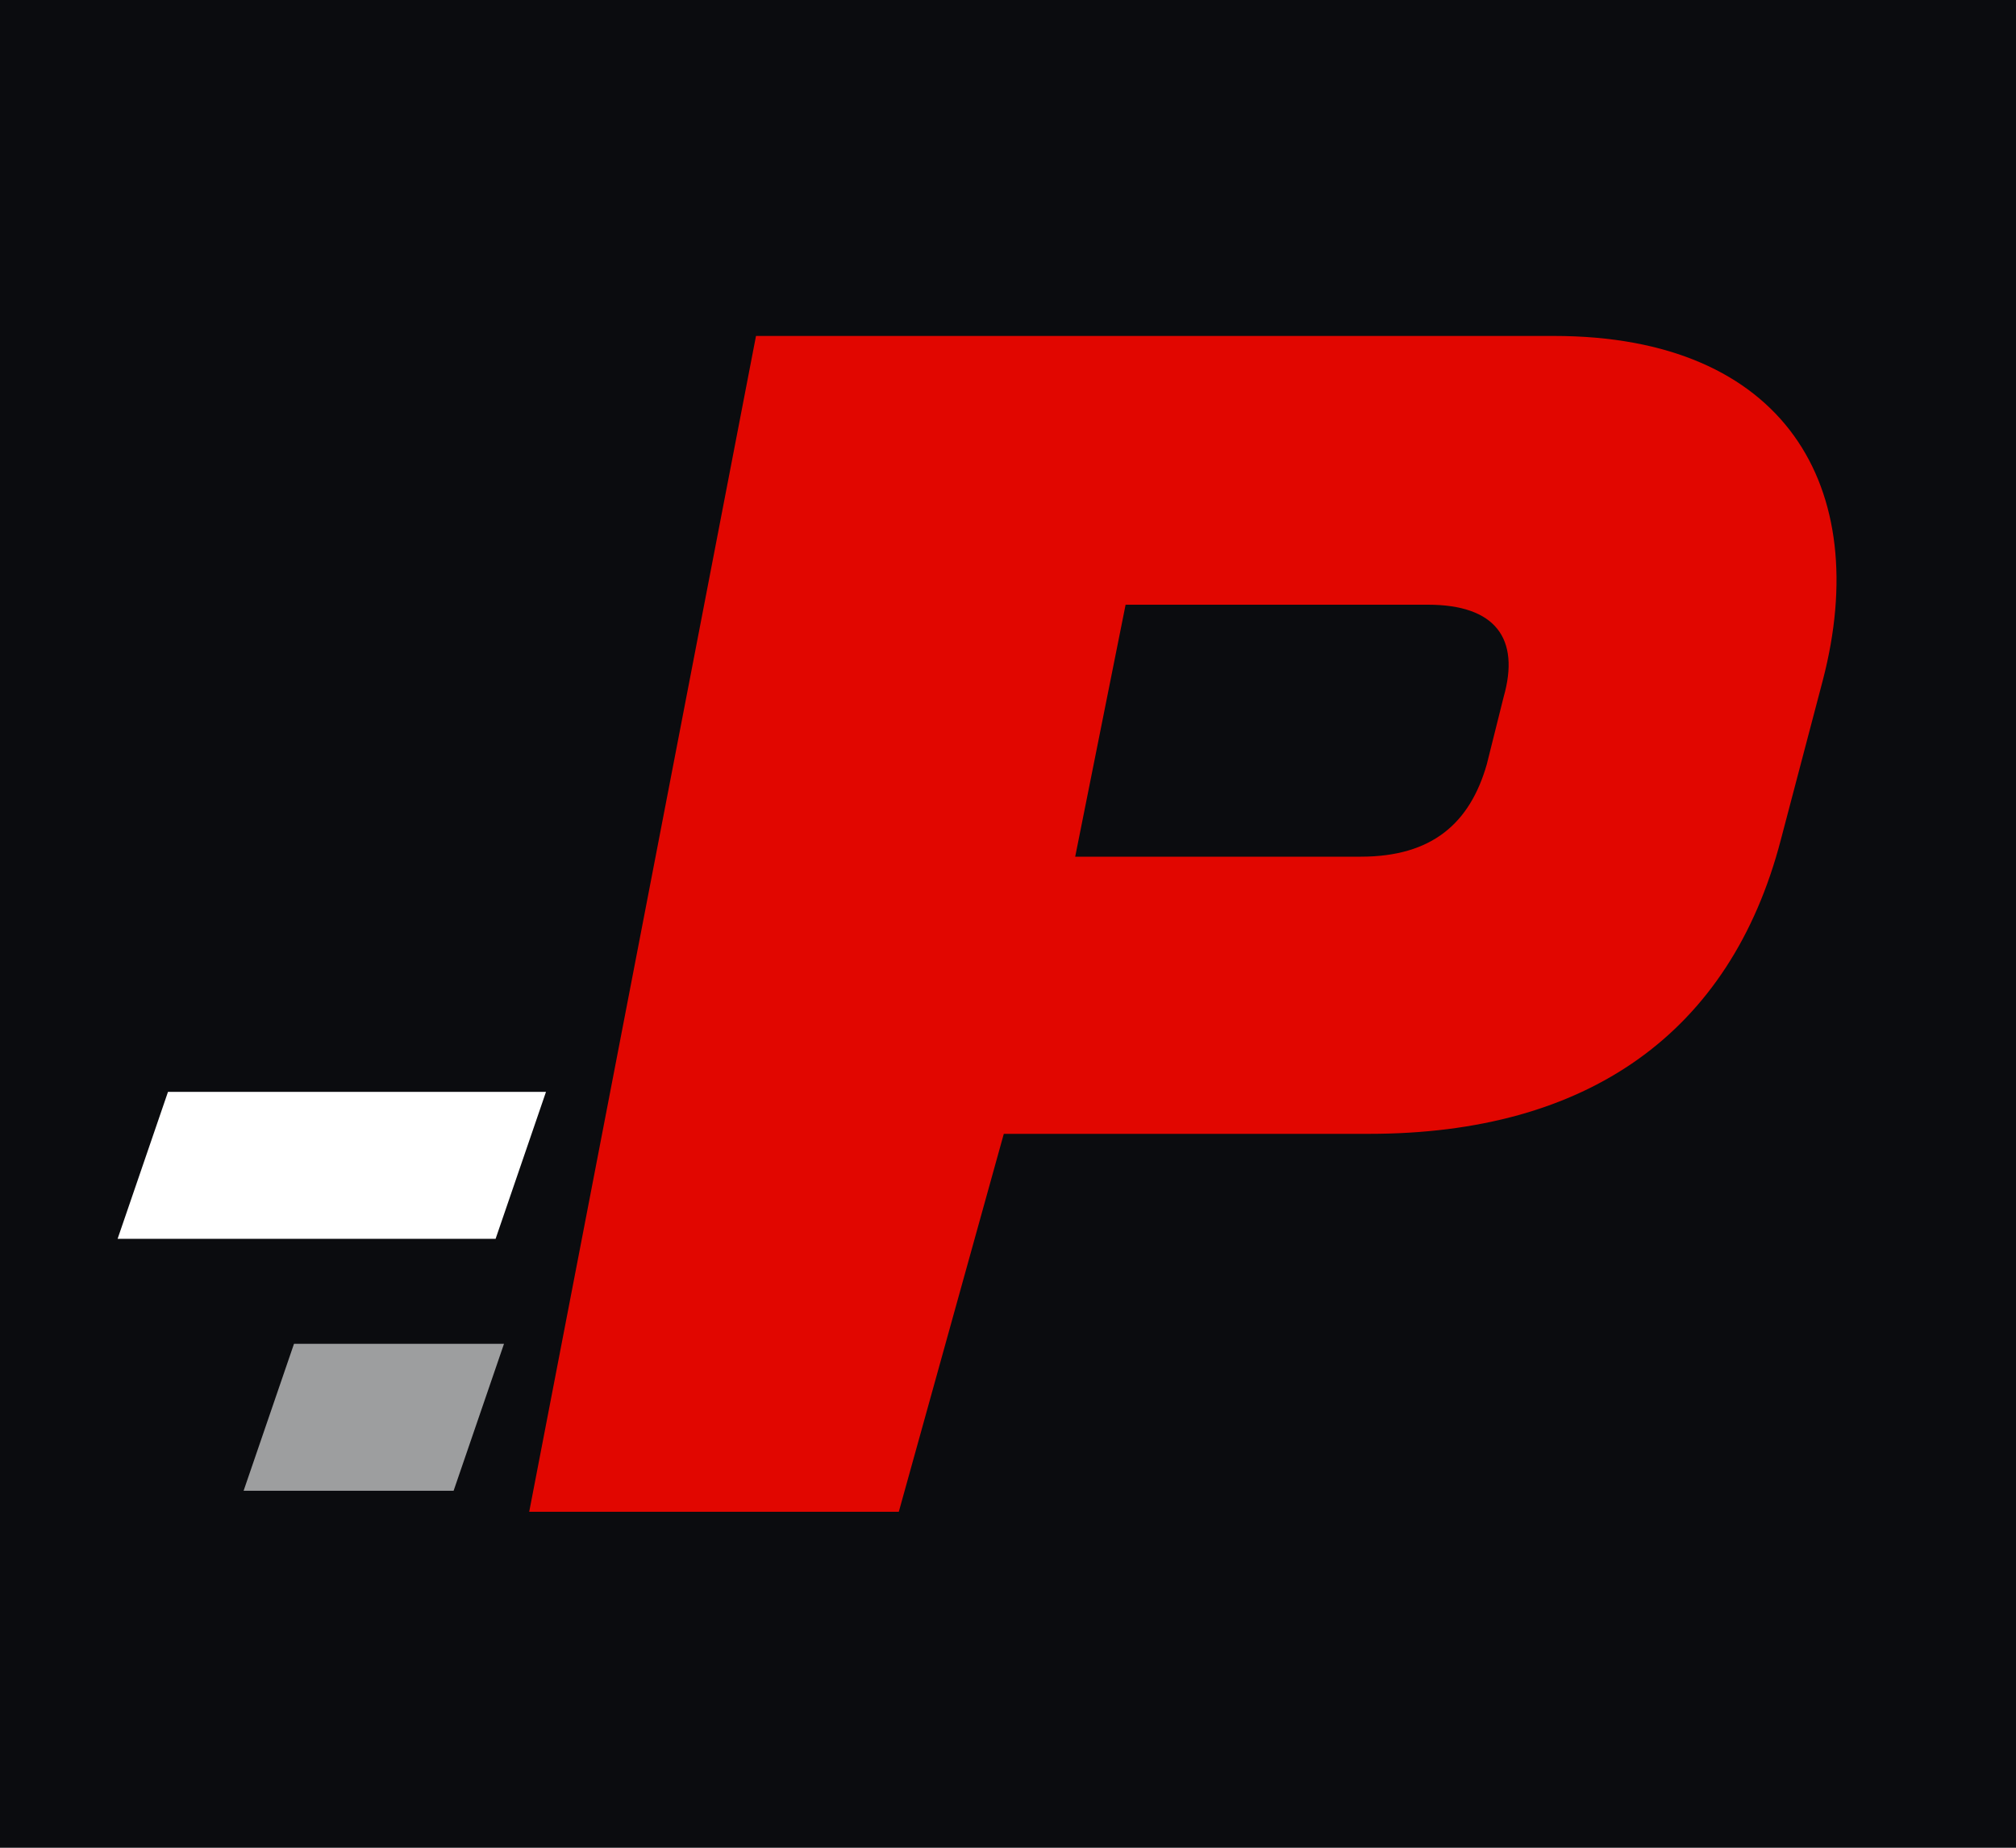
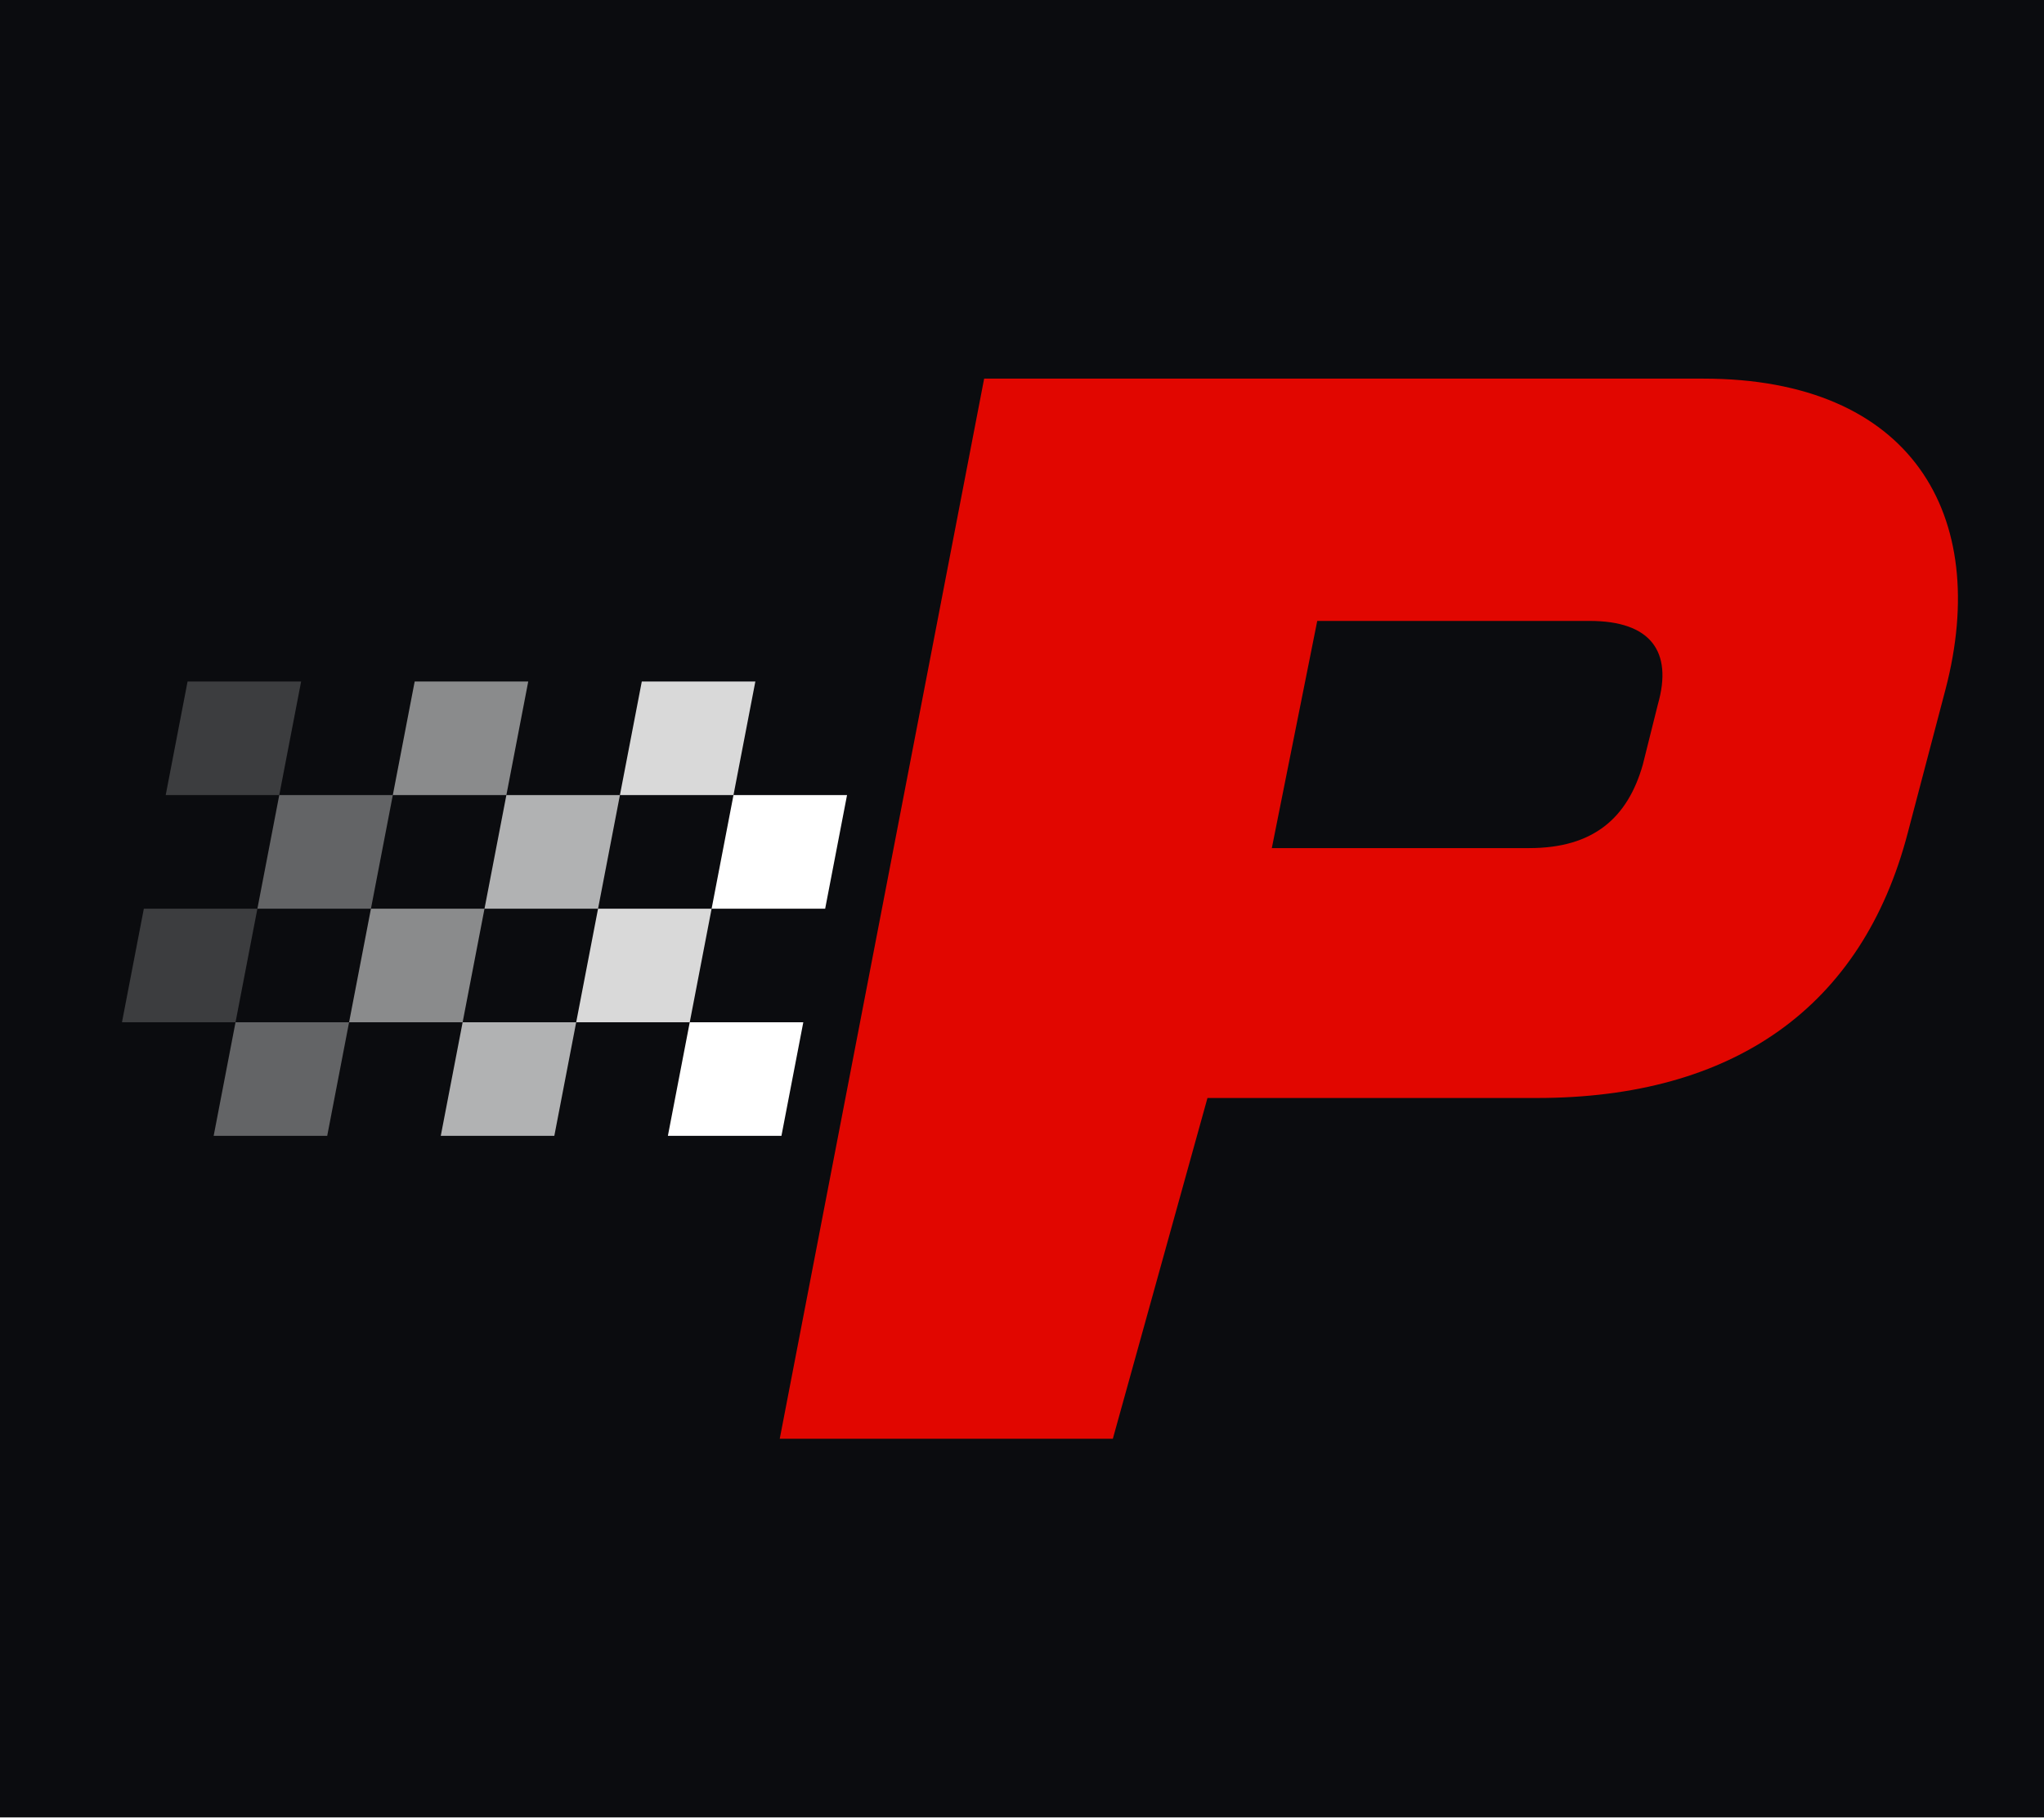
- <svg xmlns="http://www.w3.org/2000/svg" viewBox="-4 -8 48 44">
-   <rect x="-4" y="-8" width="48" height="44" fill="#0b0c0f" />
-   <path d="M0 18 H9 L7.8 21.5 H-1.2 Z" fill="#fff" />
-   <path d="M3 24 H8 L6.8 27.5 H1.8 Z" fill="#fff" opacity=".6" />
+ <svg xmlns="http://www.w3.org/2000/svg" viewBox="-12 -10 54 48">
+   <rect x="-12" y="-10" width="54" height="48" fill="#0b0c0f" />
+   <g transform="translate(0 14) skewX(-10.9) translate(0 -14)">
+     <rect x="3.8" y="8" width="3" height="3" fill="#fff" opacity="0.84" />
+     <rect x="-2.2" y="8" width="3" height="3" fill="#fff" opacity="0.52" />
+     <rect x="-8.2" y="8" width="3" height="3" fill="#fff" opacity="0.2" />
+     <rect x="6.8" y="11" width="3" height="3" fill="#fff" opacity="1.0" />
+     <rect x="0.8" y="11" width="3" height="3" fill="#fff" opacity="0.68" />
+     <rect x="-5.2" y="11" width="3" height="3" fill="#fff" opacity="0.36" />
+     <rect x="3.8" y="14" width="3" height="3" fill="#fff" opacity="0.84" />
+     <rect x="-2.2" y="14" width="3" height="3" fill="#fff" opacity="0.52" />
+     <rect x="-8.2" y="14" width="3" height="3" fill="#fff" opacity="0.2" />
+     <rect x="6.8" y="17" width="3" height="3" fill="#fff" opacity="1.0" />
+     <rect x="0.8" y="17" width="3" height="3" fill="#fff" opacity="0.68" />
+     <rect x="-5.2" y="17" width="3" height="3" fill="#fff" opacity="0.36" />
+   </g>
  <path fill="#E10600" fill-rule="evenodd" d="M14 0 H33 C38.5 0 40.6 3.6 39.4 8.2 L38.4 12 C37.2 16.6 33.8 19 28.6 19 H19.9 L17.4 28 H8.6 Z M22.8 6.4 L21.6 12.4 H28.4 C30.1 12.4 31 11.6 31.4 10.2 L31.8 8.6 C32.2 7.2 31.6 6.4 30 6.4 Z" />
</svg>
